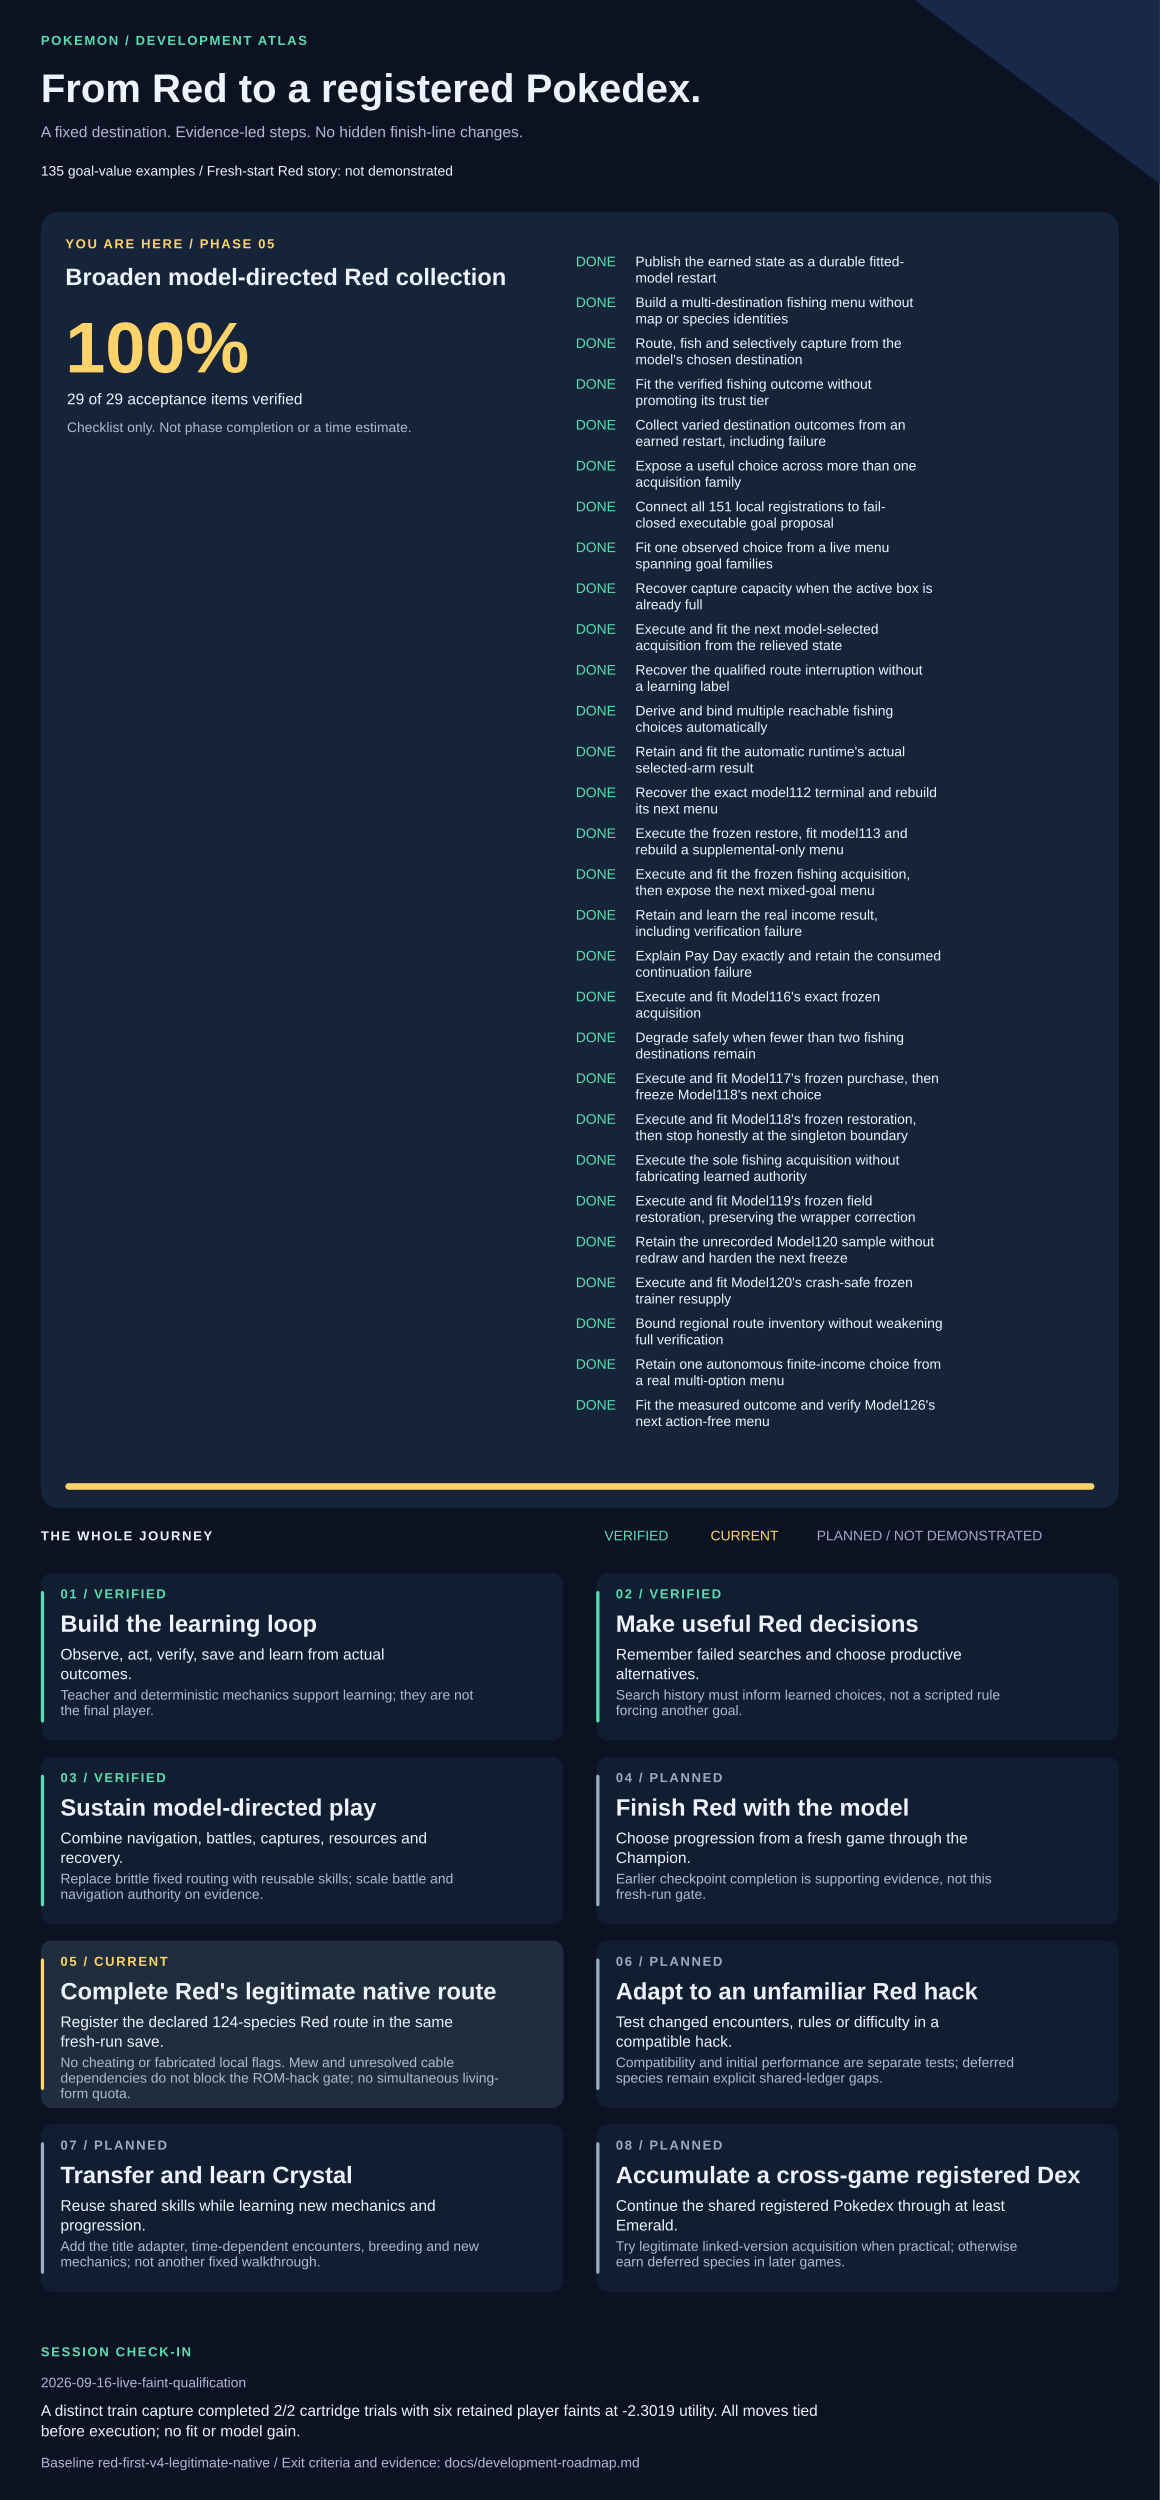
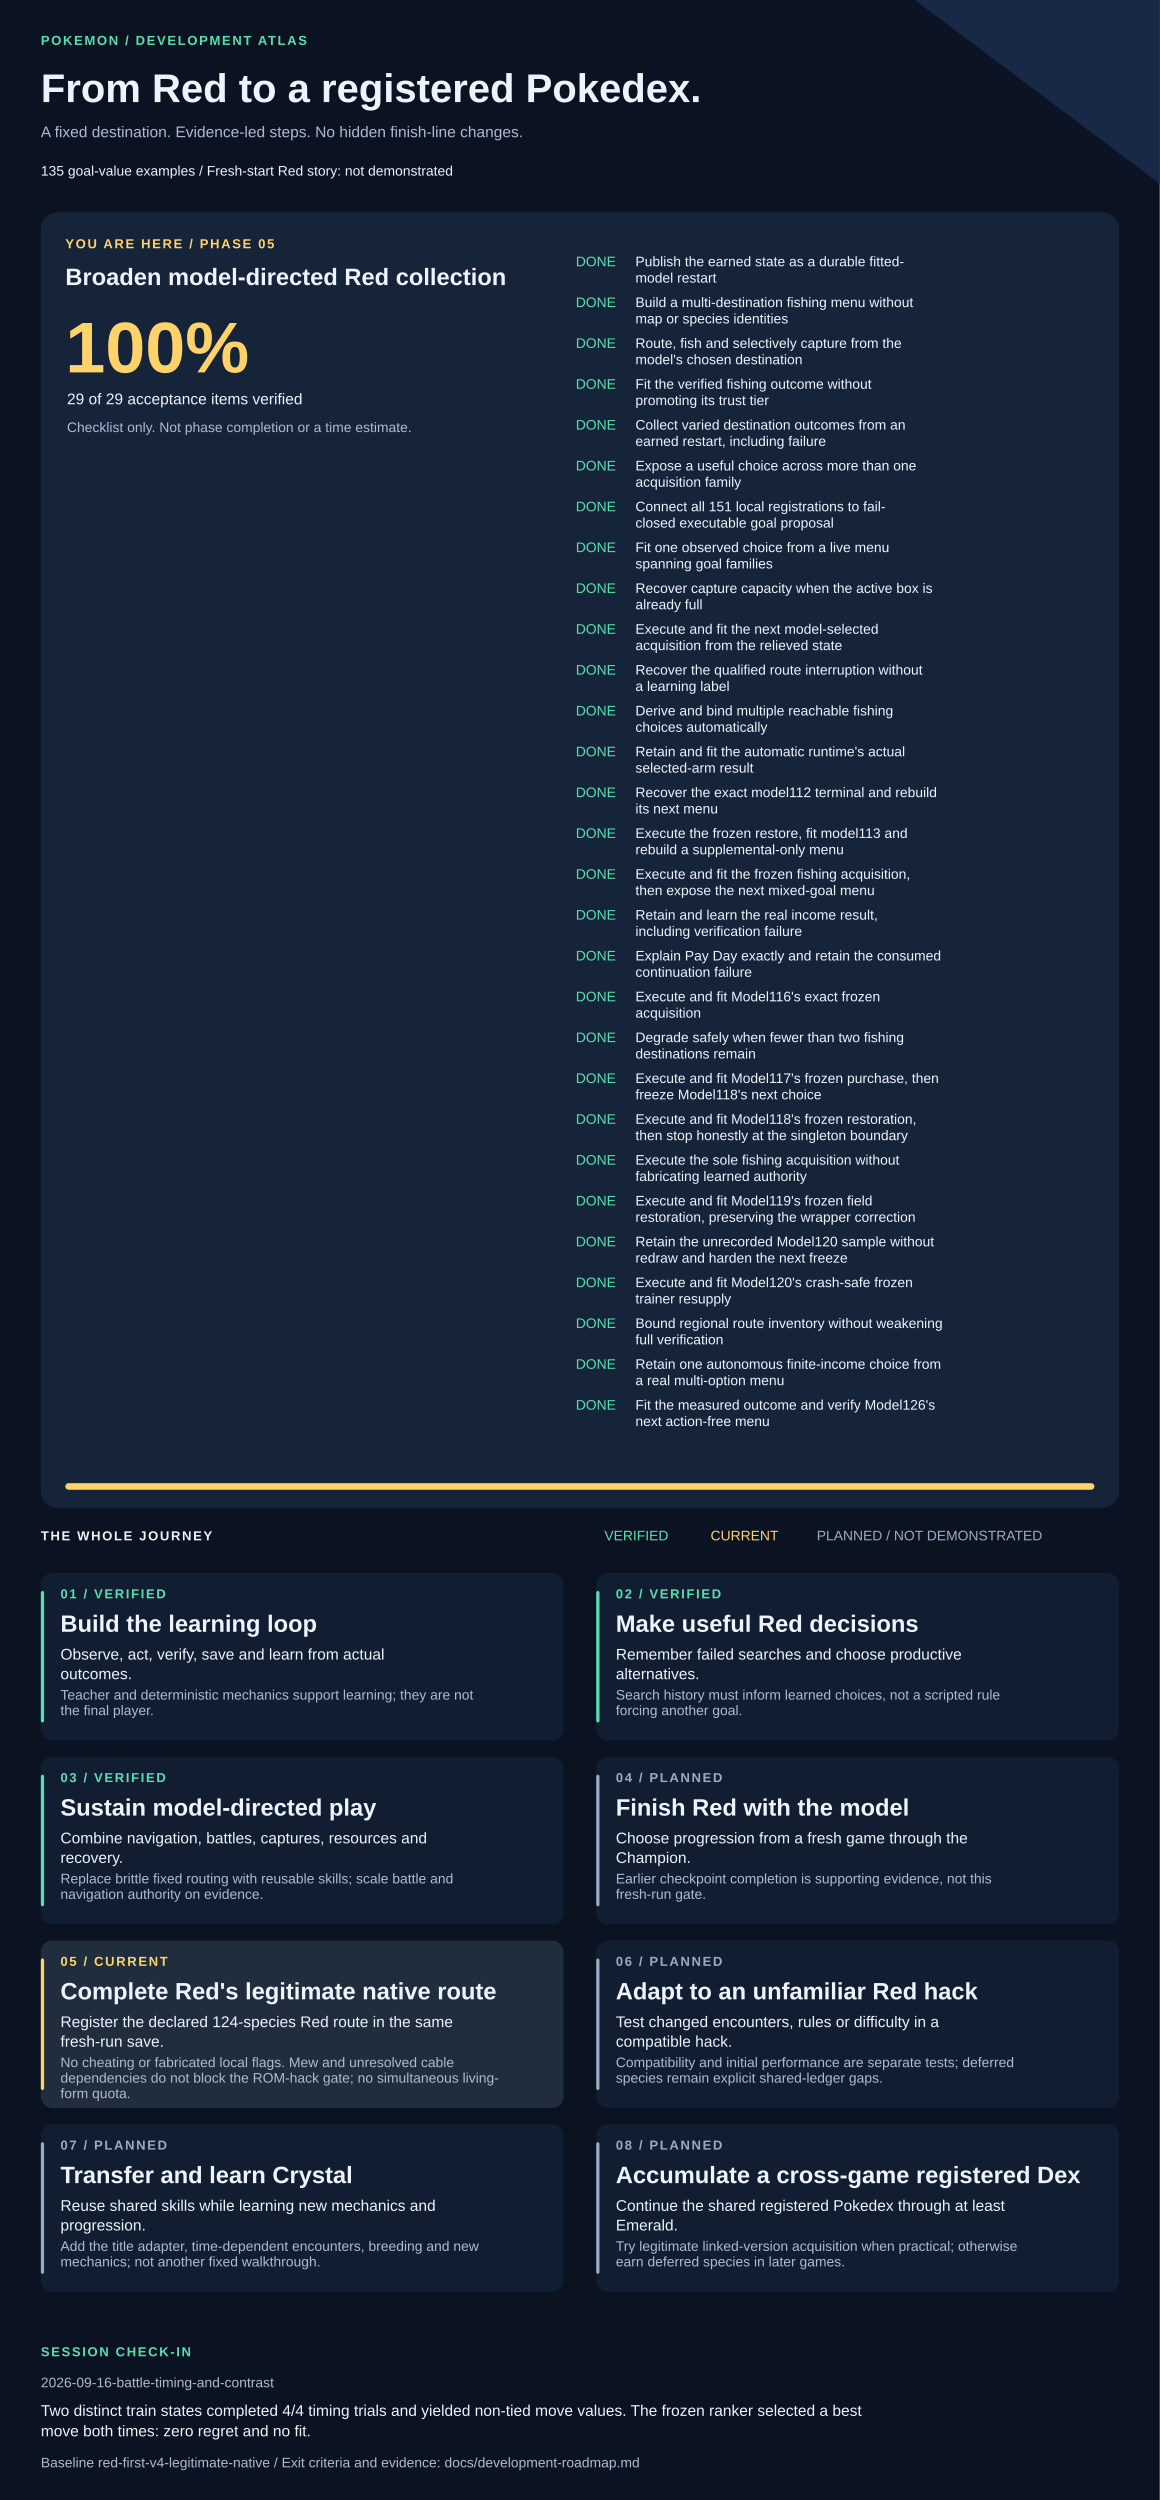
<svg xmlns="http://www.w3.org/2000/svg" width="1420" height="3061" viewBox="0 0 1420 3061" role="img" aria-labelledby="title description">
  <style>text{font-family:Arial,Helvetica,sans-serif;fill:#edf3ff}.muted{fill:#adbad1}.eyebrow{font-size:16px;letter-spacing:2px;font-weight:bold}.heading{font-size:29px;font-weight:bold}.body{font-size:19px}.small{font-size:17px}</style>
  <rect width="1420" height="3061" fill="#0b1221" />
  <path d="M1120 0H1420V225Z" fill="#172947" />
  <text x="50" y="55" class="eyebrow" style="fill:#57dfb1">POKEMON / DEVELOPMENT ATLAS</text>
  <text x="50" y="125" style="font-size:49px;font-weight:bold">From Red to a registered Pokedex.</text>
  <text x="50" y="168" class="body muted">A fixed destination. Evidence-led steps. No hidden finish-line changes.</text>
  <text x="50" y="215" class="small">135 goal-value examples  /  Fresh-start Red story: not demonstrated</text>
  <rect x="50" y="260" width="1320" height="1586" rx="20" fill="#16243a" />
  <text x="80" y="304" class="eyebrow" style="fill:#ffd36a">YOU ARE HERE / PHASE 05</text>
  <text x="80" y="349" class="heading">Broaden model-directed Red collection</text>
  <text x="80" y="456" style="font-size:88px;font-weight:bold;fill:#ffd36a">100%</text>
  <text x="82" y="495" class="body">29 of 29 acceptance items verified</text>
  <text x="82" y="529" class="small muted">Checklist only. Not phase completion or a time estimate.</text>
  <text x="705" y="326" class="small" style="fill:#57dfb1">DONE</text>
  <text x="778" y="326" class="small">Publish the earned state as a durable fitted-</text>
  <text x="778" y="346" class="small">model restart</text>
  <text x="705" y="376" class="small" style="fill:#57dfb1">DONE</text>
  <text x="778" y="376" class="small">Build a multi-destination fishing menu without</text>
  <text x="778" y="396" class="small">map or species identities</text>
  <text x="705" y="426" class="small" style="fill:#57dfb1">DONE</text>
  <text x="778" y="426" class="small">Route, fish and selectively capture from the</text>
  <text x="778" y="446" class="small">model's chosen destination</text>
  <text x="705" y="476" class="small" style="fill:#57dfb1">DONE</text>
  <text x="778" y="476" class="small">Fit the verified fishing outcome without</text>
  <text x="778" y="496" class="small">promoting its trust tier</text>
  <text x="705" y="526" class="small" style="fill:#57dfb1">DONE</text>
  <text x="778" y="526" class="small">Collect varied destination outcomes from an</text>
  <text x="778" y="546" class="small">earned restart, including failure</text>
  <text x="705" y="576" class="small" style="fill:#57dfb1">DONE</text>
  <text x="778" y="576" class="small">Expose a useful choice across more than one</text>
  <text x="778" y="596" class="small">acquisition family</text>
  <text x="705" y="626" class="small" style="fill:#57dfb1">DONE</text>
  <text x="778" y="626" class="small">Connect all 151 local registrations to fail-</text>
  <text x="778" y="646" class="small">closed executable goal proposal</text>
  <text x="705" y="676" class="small" style="fill:#57dfb1">DONE</text>
  <text x="778" y="676" class="small">Fit one observed choice from a live menu</text>
  <text x="778" y="696" class="small">spanning goal families</text>
  <text x="705" y="726" class="small" style="fill:#57dfb1">DONE</text>
  <text x="778" y="726" class="small">Recover capture capacity when the active box is</text>
  <text x="778" y="746" class="small">already full</text>
  <text x="705" y="776" class="small" style="fill:#57dfb1">DONE</text>
  <text x="778" y="776" class="small">Execute and fit the next model-selected</text>
  <text x="778" y="796" class="small">acquisition from the relieved state</text>
  <text x="705" y="826" class="small" style="fill:#57dfb1">DONE</text>
  <text x="778" y="826" class="small">Recover the qualified route interruption without</text>
  <text x="778" y="846" class="small">a learning label</text>
  <text x="705" y="876" class="small" style="fill:#57dfb1">DONE</text>
  <text x="778" y="876" class="small">Derive and bind multiple reachable fishing</text>
  <text x="778" y="896" class="small">choices automatically</text>
  <text x="705" y="926" class="small" style="fill:#57dfb1">DONE</text>
  <text x="778" y="926" class="small">Retain and fit the automatic runtime's actual</text>
  <text x="778" y="946" class="small">selected-arm result</text>
  <text x="705" y="976" class="small" style="fill:#57dfb1">DONE</text>
  <text x="778" y="976" class="small">Recover the exact model112 terminal and rebuild</text>
  <text x="778" y="996" class="small">its next menu</text>
  <text x="705" y="1026" class="small" style="fill:#57dfb1">DONE</text>
  <text x="778" y="1026" class="small">Execute the frozen restore, fit model113 and</text>
  <text x="778" y="1046" class="small">rebuild a supplemental-only menu</text>
  <text x="705" y="1076" class="small" style="fill:#57dfb1">DONE</text>
  <text x="778" y="1076" class="small">Execute and fit the frozen fishing acquisition,</text>
  <text x="778" y="1096" class="small">then expose the next mixed-goal menu</text>
  <text x="705" y="1126" class="small" style="fill:#57dfb1">DONE</text>
  <text x="778" y="1126" class="small">Retain and learn the real income result,</text>
  <text x="778" y="1146" class="small">including verification failure</text>
  <text x="705" y="1176" class="small" style="fill:#57dfb1">DONE</text>
  <text x="778" y="1176" class="small">Explain Pay Day exactly and retain the consumed</text>
  <text x="778" y="1196" class="small">continuation failure</text>
  <text x="705" y="1226" class="small" style="fill:#57dfb1">DONE</text>
  <text x="778" y="1226" class="small">Execute and fit Model116's exact frozen</text>
  <text x="778" y="1246" class="small">acquisition</text>
  <text x="705" y="1276" class="small" style="fill:#57dfb1">DONE</text>
  <text x="778" y="1276" class="small">Degrade safely when fewer than two fishing</text>
  <text x="778" y="1296" class="small">destinations remain</text>
  <text x="705" y="1326" class="small" style="fill:#57dfb1">DONE</text>
  <text x="778" y="1326" class="small">Execute and fit Model117's frozen purchase, then</text>
  <text x="778" y="1346" class="small">freeze Model118's next choice</text>
  <text x="705" y="1376" class="small" style="fill:#57dfb1">DONE</text>
  <text x="778" y="1376" class="small">Execute and fit Model118's frozen restoration,</text>
  <text x="778" y="1396" class="small">then stop honestly at the singleton boundary</text>
  <text x="705" y="1426" class="small" style="fill:#57dfb1">DONE</text>
  <text x="778" y="1426" class="small">Execute the sole fishing acquisition without</text>
  <text x="778" y="1446" class="small">fabricating learned authority</text>
  <text x="705" y="1476" class="small" style="fill:#57dfb1">DONE</text>
  <text x="778" y="1476" class="small">Execute and fit Model119's frozen field</text>
  <text x="778" y="1496" class="small">restoration, preserving the wrapper correction</text>
  <text x="705" y="1526" class="small" style="fill:#57dfb1">DONE</text>
  <text x="778" y="1526" class="small">Retain the unrecorded Model120 sample without</text>
  <text x="778" y="1546" class="small">redraw and harden the next freeze</text>
  <text x="705" y="1576" class="small" style="fill:#57dfb1">DONE</text>
  <text x="778" y="1576" class="small">Execute and fit Model120's crash-safe frozen</text>
  <text x="778" y="1596" class="small">trainer resupply</text>
  <text x="705" y="1626" class="small" style="fill:#57dfb1">DONE</text>
  <text x="778" y="1626" class="small">Bound regional route inventory without weakening</text>
  <text x="778" y="1646" class="small">full verification</text>
  <text x="705" y="1676" class="small" style="fill:#57dfb1">DONE</text>
  <text x="778" y="1676" class="small">Retain one autonomous finite-income choice from</text>
  <text x="778" y="1696" class="small">a real multi-option menu</text>
  <text x="705" y="1726" class="small" style="fill:#57dfb1">DONE</text>
  <text x="778" y="1726" class="small">Fit the measured outcome and verify Model126's</text>
  <text x="778" y="1746" class="small">next action-free menu</text>
  <rect x="80" y="1816" width="1260" height="8" rx="4" fill="#293b55" />
  <rect x="80" y="1816" width="1260" height="8" rx="4" fill="#ffd36a" />
  <text x="50" y="1886" class="eyebrow">THE WHOLE JOURNEY</text>
  <text x="740" y="1886" class="small" style="fill:#57dfb1">VERIFIED</text>
  <text x="870" y="1886" class="small" style="fill:#ffd36a">CURRENT</text>
  <text x="1000" y="1886" class="small" style="fill:#9daac4">PLANNED / NOT DEMONSTRATED</text>
  <rect x="50" y="1926" width="640" height="205" rx="14" fill="#111e31" />
  <rect x="50" y="1948" width="4" height="161" rx="2" fill="#57dfb1" />
  <text x="74" y="1957" class="eyebrow" style="fill:#57dfb1">01 / VERIFIED</text>
  <text x="74" y="1998" class="heading">Build the learning loop</text>
  <text x="74" y="2032" class="body">Observe, act, verify, save and learn from actual</text>
  <text x="74" y="2056" class="body">outcomes.</text>
  <text x="74" y="2081" class="small muted">Teacher and deterministic mechanics support learning; they are not</text>
  <text x="74" y="2100" class="small muted">the final player.</text>
  <rect x="730" y="1926" width="640" height="205" rx="14" fill="#111e31" />
  <rect x="730" y="1948" width="4" height="161" rx="2" fill="#57dfb1" />
  <text x="754" y="1957" class="eyebrow" style="fill:#57dfb1">02 / VERIFIED</text>
  <text x="754" y="1998" class="heading">Make useful Red decisions</text>
  <text x="754" y="2032" class="body">Remember failed searches and choose productive</text>
  <text x="754" y="2056" class="body">alternatives.</text>
  <text x="754" y="2081" class="small muted">Search history must inform learned choices, not a scripted rule</text>
  <text x="754" y="2100" class="small muted">forcing another goal.</text>
  <rect x="50" y="2151" width="640" height="205" rx="14" fill="#111e31" />
  <rect x="50" y="2173" width="4" height="161" rx="2" fill="#57dfb1" />
  <text x="74" y="2182" class="eyebrow" style="fill:#57dfb1">03 / VERIFIED</text>
  <text x="74" y="2223" class="heading">Sustain model-directed play</text>
  <text x="74" y="2257" class="body">Combine navigation, battles, captures, resources and</text>
  <text x="74" y="2281" class="body">recovery.</text>
  <text x="74" y="2306" class="small muted">Replace brittle fixed routing with reusable skills; scale battle and</text>
  <text x="74" y="2325" class="small muted">navigation authority on evidence.</text>
  <rect x="730" y="2151" width="640" height="205" rx="14" fill="#111e31" />
  <rect x="730" y="2173" width="4" height="161" rx="2" fill="#9daac4" />
  <text x="754" y="2182" class="eyebrow" style="fill:#9daac4">04 / PLANNED</text>
  <text x="754" y="2223" class="heading">Finish Red with the model</text>
  <text x="754" y="2257" class="body">Choose progression from a fresh game through the</text>
  <text x="754" y="2281" class="body">Champion.</text>
  <text x="754" y="2306" class="small muted">Earlier checkpoint completion is supporting evidence, not this</text>
  <text x="754" y="2325" class="small muted">fresh-run gate.</text>
  <rect x="50" y="2376" width="640" height="205" rx="14" fill="#202d3d" />
  <rect x="50" y="2398" width="4" height="161" rx="2" fill="#ffd36a" />
  <text x="74" y="2407" class="eyebrow" style="fill:#ffd36a">05 / CURRENT</text>
  <text x="74" y="2448" class="heading">Complete Red's legitimate native route</text>
  <text x="74" y="2482" class="body">Register the declared 124-species Red route in the same</text>
  <text x="74" y="2506" class="body">fresh-run save.</text>
  <text x="74" y="2531" class="small muted">No cheating or fabricated local flags. Mew and unresolved cable</text>
  <text x="74" y="2550" class="small muted">dependencies do not block the ROM-hack gate; no simultaneous living-</text>
  <text x="74" y="2569" class="small muted">form quota.</text>
  <rect x="730" y="2376" width="640" height="205" rx="14" fill="#111e31" />
  <rect x="730" y="2398" width="4" height="161" rx="2" fill="#9daac4" />
  <text x="754" y="2407" class="eyebrow" style="fill:#9daac4">06 / PLANNED</text>
  <text x="754" y="2448" class="heading">Adapt to an unfamiliar Red hack</text>
  <text x="754" y="2482" class="body">Test changed encounters, rules or difficulty in a</text>
  <text x="754" y="2506" class="body">compatible hack.</text>
  <text x="754" y="2531" class="small muted">Compatibility and initial performance are separate tests; deferred</text>
  <text x="754" y="2550" class="small muted">species remain explicit shared-ledger gaps.</text>
  <rect x="50" y="2601" width="640" height="205" rx="14" fill="#111e31" />
  <rect x="50" y="2623" width="4" height="161" rx="2" fill="#9daac4" />
  <text x="74" y="2632" class="eyebrow" style="fill:#9daac4">07 / PLANNED</text>
  <text x="74" y="2673" class="heading">Transfer and learn Crystal</text>
  <text x="74" y="2707" class="body">Reuse shared skills while learning new mechanics and</text>
  <text x="74" y="2731" class="body">progression.</text>
  <text x="74" y="2756" class="small muted">Add the title adapter, time-dependent encounters, breeding and new</text>
  <text x="74" y="2775" class="small muted">mechanics; not another fixed walkthrough.</text>
  <rect x="730" y="2601" width="640" height="205" rx="14" fill="#111e31" />
  <rect x="730" y="2623" width="4" height="161" rx="2" fill="#9daac4" />
  <text x="754" y="2632" class="eyebrow" style="fill:#9daac4">08 / PLANNED</text>
  <text x="754" y="2673" class="heading">Accumulate a cross-game registered Dex</text>
  <text x="754" y="2707" class="body">Continue the shared registered Pokedex through at least</text>
  <text x="754" y="2731" class="body">Emerald.</text>
  <text x="754" y="2756" class="small muted">Try legitimate linked-version acquisition when practical; otherwise</text>
  <text x="754" y="2775" class="small muted">earn deferred species in later games.</text>
  <text x="50" y="2885" class="eyebrow" style="fill:#57dfb1">SESSION CHECK-IN</text>
-   <text x="50" y="2923" class="small muted">2026-09-16-live-faint-qualification</text>
-   <text x="50" y="2958" class="body">A distinct train capture completed 2/2 cartridge trials with six retained player faints at -2.3019 utility. All moves tied</text>
-   <text x="50" y="2983" class="body">before execution; no fit or model gain.</text>
+   <text x="50" y="2923" class="small muted">2026-09-16-battle-timing-and-contrast</text>
+   <text x="50" y="2958" class="body">Two distinct train states completed 4/4 timing trials and yielded non-tied move values. The frozen ranker selected a best</text>
+   <text x="50" y="2983" class="body">move both times: zero regret and no fit.</text>
  <text x="50" y="3021" class="small muted">Baseline red-first-v4-legitimate-native / Exit criteria and evidence: docs/development-roadmap.md</text>
</svg>
